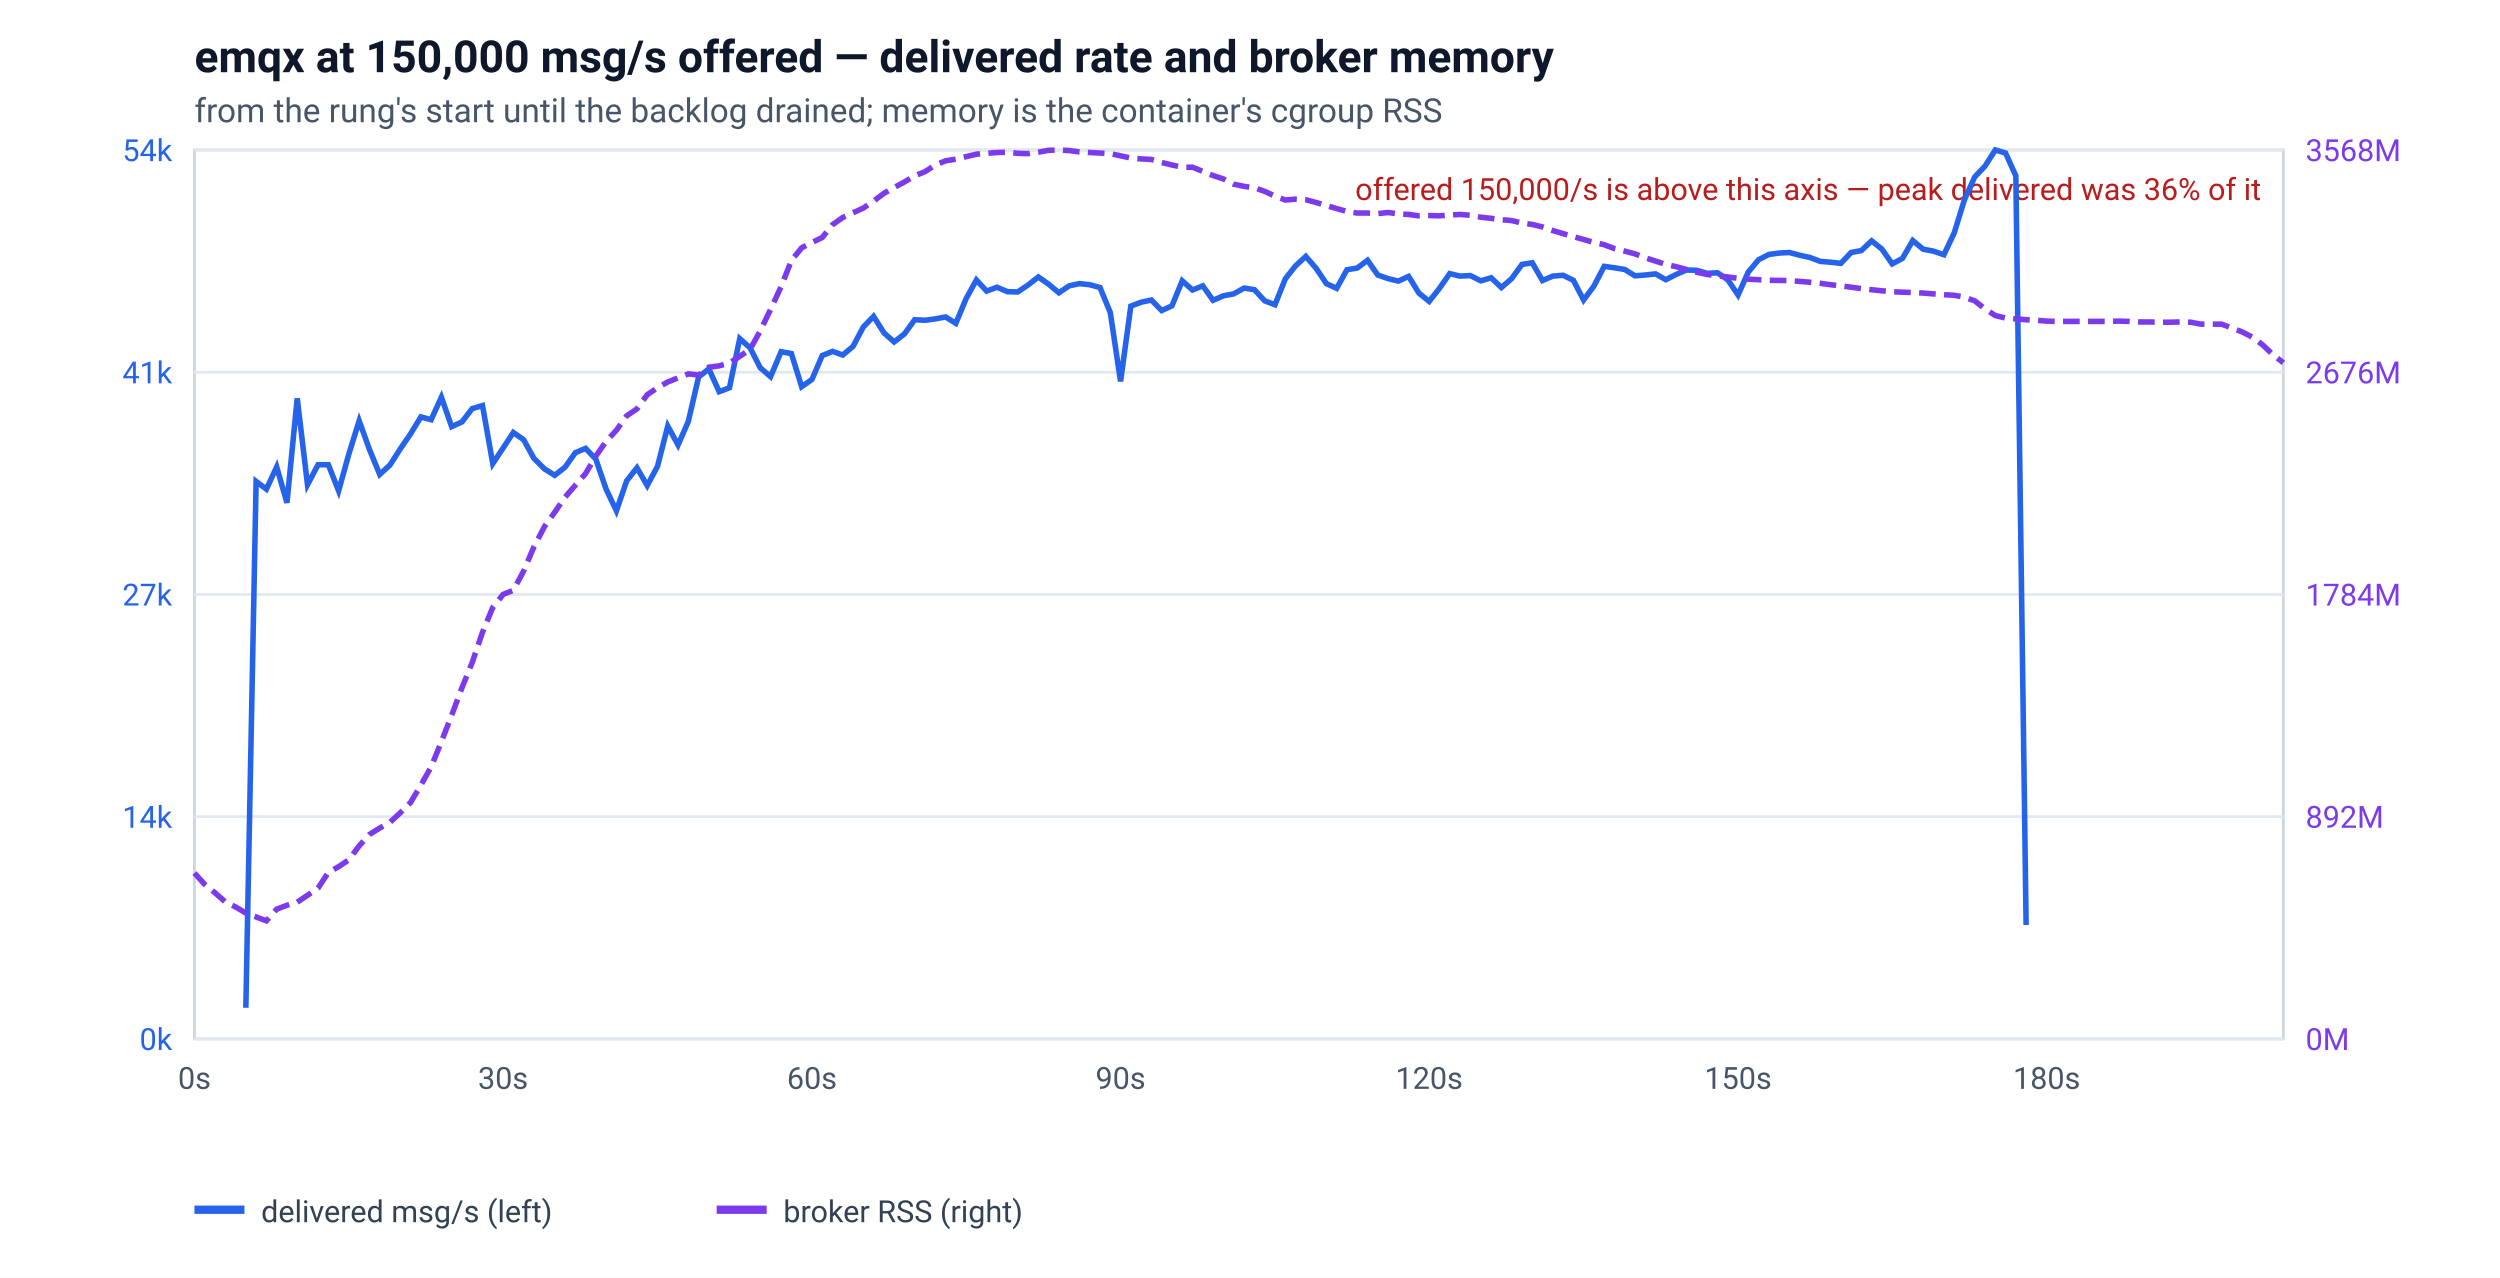
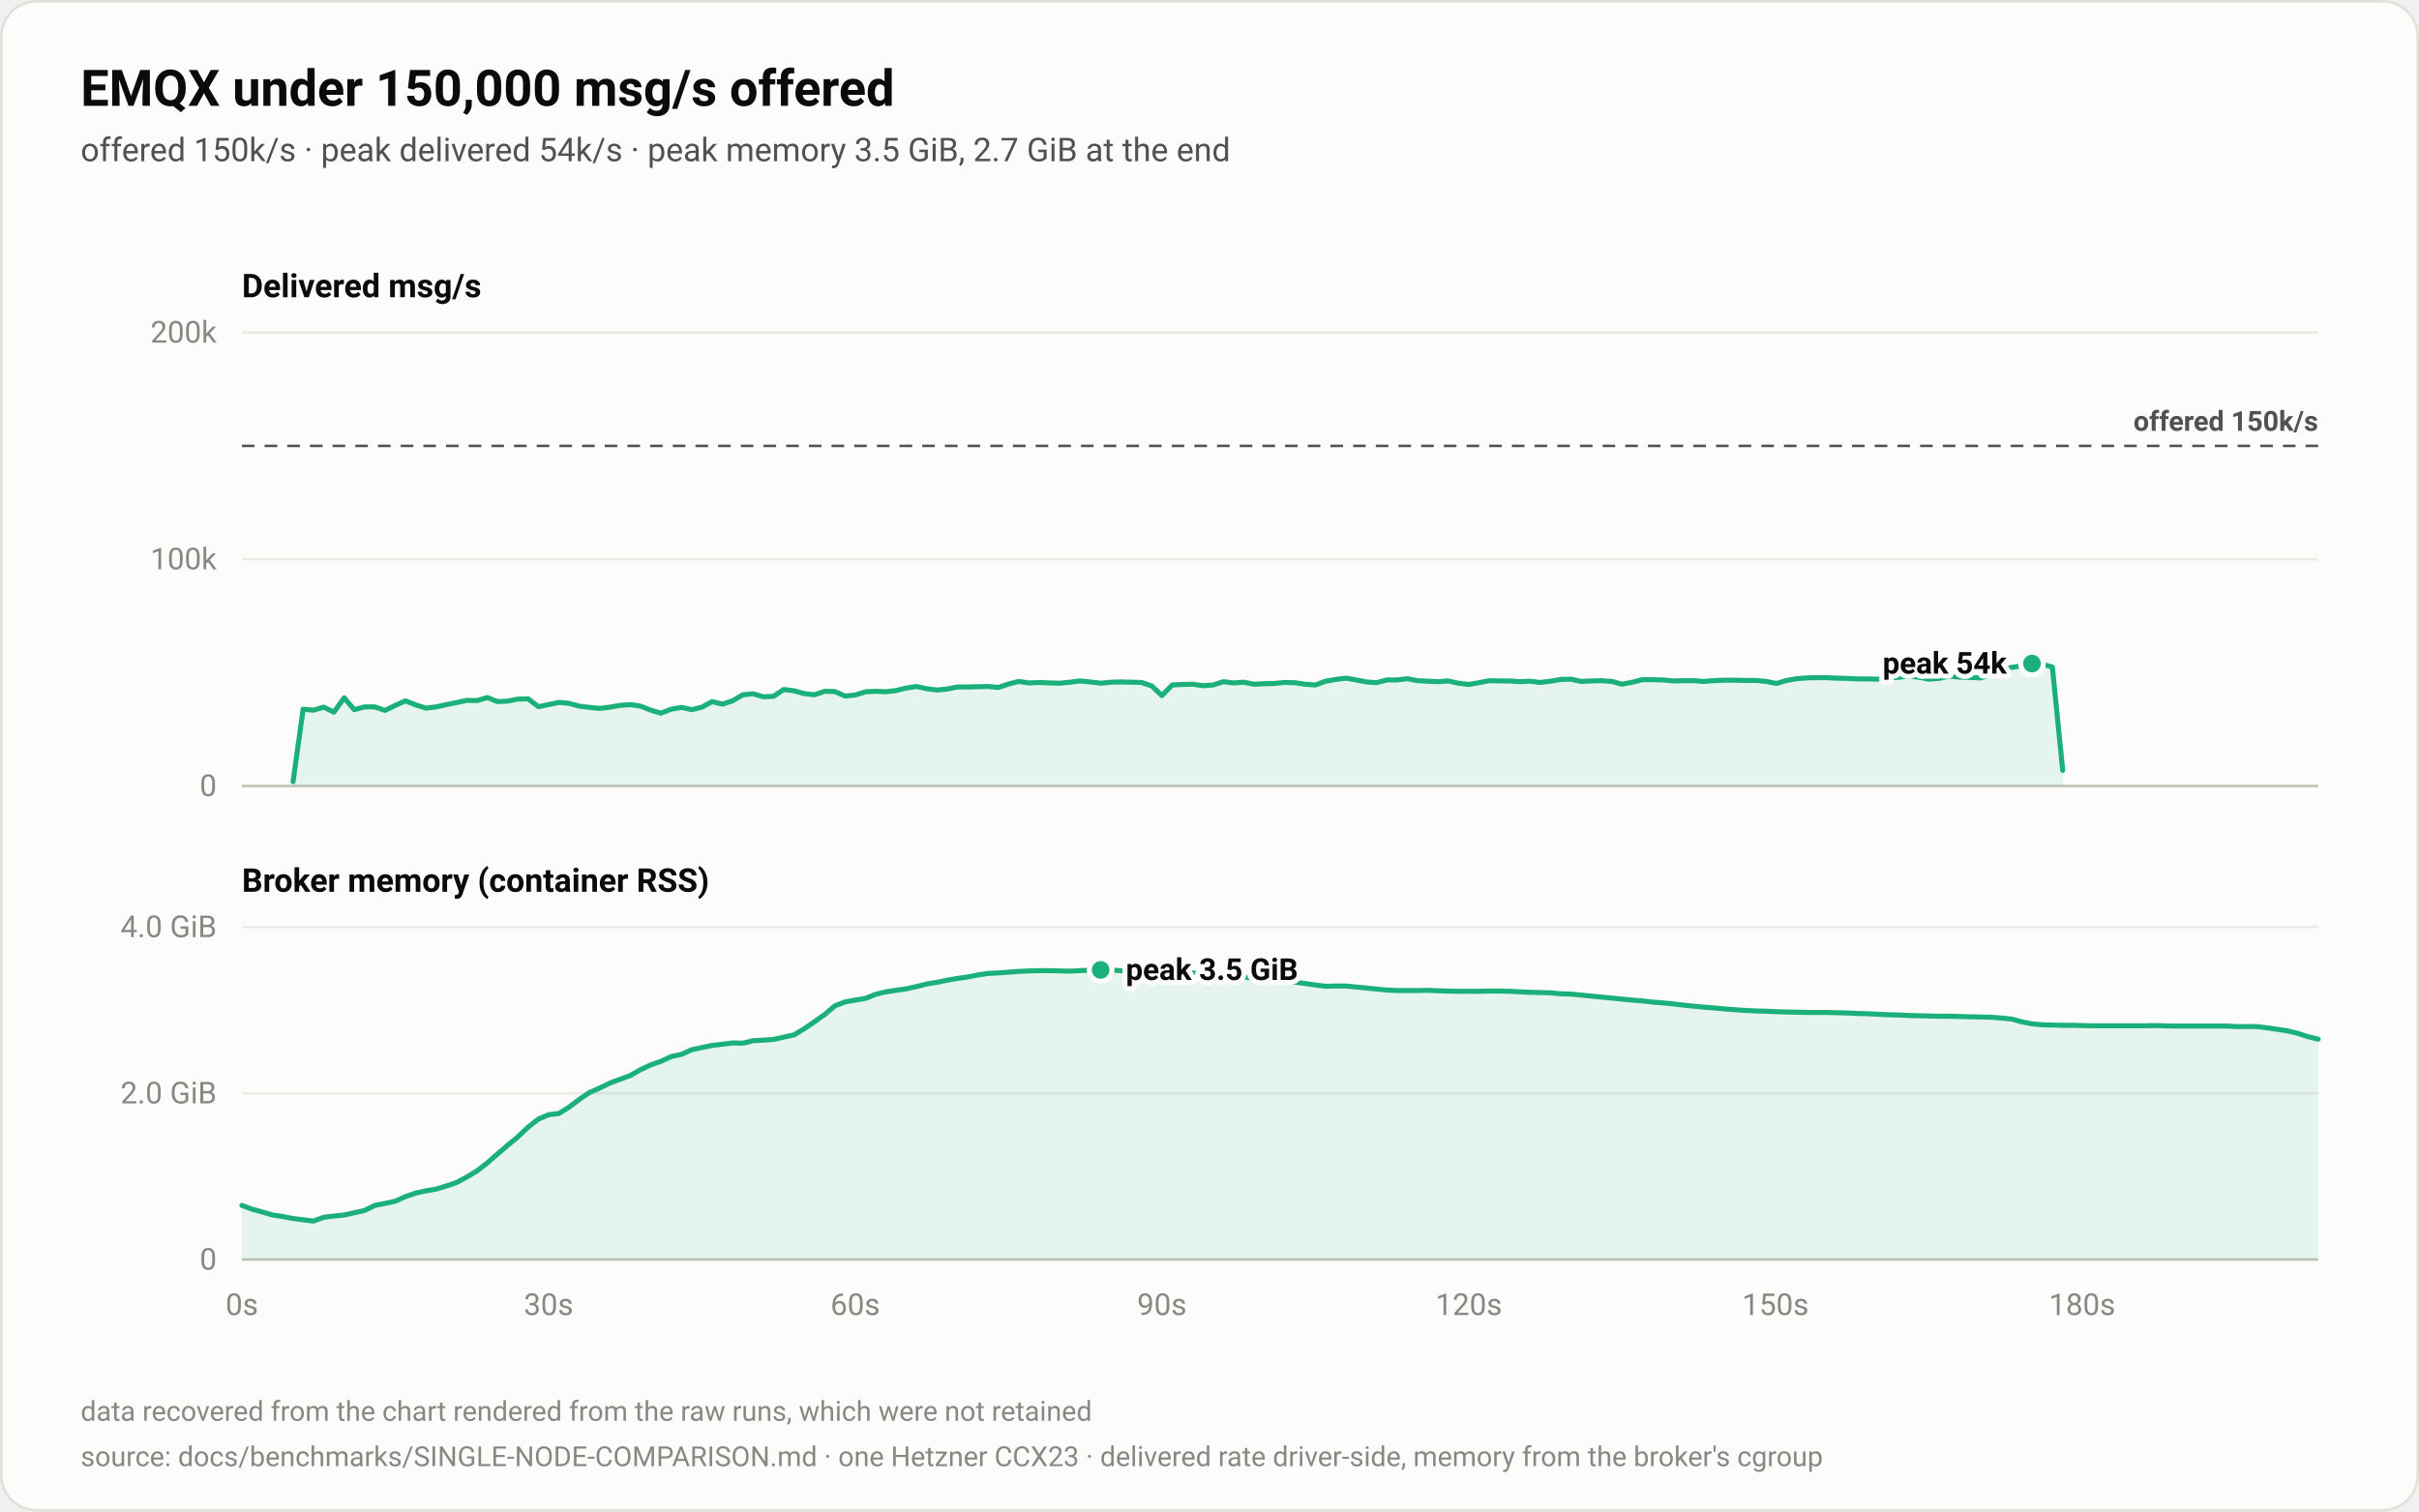
- <svg xmlns="http://www.w3.org/2000/svg" viewBox="0 0 900 460" width="900" height="460" font-family="system-ui,-apple-system,Segoe UI,Roboto,sans-serif" role="img" aria-label="emqx at 150,000 msg/s offered — delivered rate and broker memory">
-   <rect width="900" height="460" fill="#ffffff" />
-   <text x="70" y="26" font-size="16" font-weight="600" fill="#0f172a">emqx at 150,000 msg/s offered — delivered rate and broker memory</text>
-   <text x="70" y="44" font-size="12" fill="#475569">from the rung's start until the backlog drained; memory is the container's cgroup RSS</text>
-   <rect x="70" y="54" width="752" height="320" fill="none" stroke="#cbd5e1" />
-   <line x1="70" y1="374.0" x2="822" y2="374.0" stroke="#e2e8f0" />
-   <text x="62" y="378.0" font-size="11" fill="#2563eb" text-anchor="end">0k</text>
-   <text x="830" y="378.0" font-size="11" fill="#7c3aed">0M</text>
-   <line x1="70" y1="294.0" x2="822" y2="294.0" stroke="#e2e8f0" />
-   <text x="62" y="298.0" font-size="11" fill="#2563eb" text-anchor="end">14k</text>
-   <text x="830" y="298.0" font-size="11" fill="#7c3aed">892M</text>
-   <line x1="70" y1="214.0" x2="822" y2="214.0" stroke="#e2e8f0" />
-   <text x="62" y="218.0" font-size="11" fill="#2563eb" text-anchor="end">27k</text>
-   <text x="830" y="218.0" font-size="11" fill="#7c3aed">1784M</text>
-   <line x1="70" y1="134.0" x2="822" y2="134.0" stroke="#e2e8f0" />
-   <text x="62" y="138.0" font-size="11" fill="#2563eb" text-anchor="end">41k</text>
-   <text x="830" y="138.0" font-size="11" fill="#7c3aed">2676M</text>
-   <line x1="70" y1="54.0" x2="822" y2="54.0" stroke="#e2e8f0" />
-   <text x="62" y="58.0" font-size="11" fill="#2563eb" text-anchor="end">54k</text>
-   <text x="830" y="58.0" font-size="11" fill="#7c3aed">3568M</text>
-   <text x="70.0" y="392" font-size="11" fill="#475569" text-anchor="middle">0s</text>
-   <text x="181.1" y="392" font-size="11" fill="#475569" text-anchor="middle">30s</text>
-   <text x="292.3" y="392" font-size="11" fill="#475569" text-anchor="middle">60s</text>
-   <text x="403.4" y="392" font-size="11" fill="#475569" text-anchor="middle">90s</text>
-   <text x="514.5" y="392" font-size="11" fill="#475569" text-anchor="middle">120s</text>
-   <text x="625.7" y="392" font-size="11" fill="#475569" text-anchor="middle">150s</text>
-   <text x="736.8" y="392" font-size="11" fill="#475569" text-anchor="middle">180s</text>
-   <text x="814" y="72" font-size="11" fill="#b91c1c" text-anchor="end">offered 150,000/s is above this axis — peak delivered was 36% of it</text>
-   <path d="M88.5,362.8 L92.2,173.3 L95.9,176.1 L99.6,168.1 L103.3,181.0 L107.0,143.4 L110.7,174.5 L114.5,167.3 L118.2,167.3 L121.9,176.7 L125.6,163.4 L129.3,151.5 L133.0,161.8 L136.7,170.8 L140.4,167.4 L144.1,161.6 L147.8,156.2 L151.5,150.1 L155.2,151.1 L158.9,143.0 L162.6,153.6 L166.3,151.9 L170.0,147.1 L173.7,146.0 L177.4,166.9 L181.1,161.3 L184.8,155.7 L188.5,158.3 L192.2,165.0 L196.0,168.8 L199.7,171.1 L203.4,168.2 L207.1,163.0 L210.8,161.4 L214.5,165.3 L218.2,176.1 L221.9,183.9 L225.6,173.1 L229.3,168.4 L233.0,174.8 L236.7,167.9 L240.4,153.4 L244.1,160.2 L247.8,151.7 L251.5,135.7 L255.2,132.8 L258.9,141.0 L262.6,139.6 L266.3,121.9 L270.0,125.2 L273.7,132.4 L277.4,135.6 L281.2,126.6 L284.9,127.3 L288.6,139.2 L292.3,136.6 L296.0,128.0 L299.7,126.5 L303.4,127.8 L307.1,124.7 L310.8,117.7 L314.5,113.9 L318.2,119.8 L321.9,123.1 L325.6,120.2 L329.3,115.1 L333.0,115.3 L336.7,114.8 L340.4,114.1 L344.1,116.4 L347.8,107.5 L351.5,100.8 L355.2,104.8 L358.9,103.4 L362.7,105.0 L366.4,105.1 L370.1,102.6 L373.8,99.7 L377.5,102.3 L381.2,105.4 L384.9,102.9 L388.6,102.1 L392.3,102.5 L396.0,103.5 L399.7,112.5 L403.4,137.3 L407.1,110.2 L410.8,108.8 L414.5,108.0 L418.2,111.8 L421.9,110.1 L425.6,101.1 L429.3,104.4 L433.0,102.9 L436.7,108.1 L440.4,106.5 L444.1,105.8 L447.9,103.7 L451.6,104.3 L455.3,108.3 L459.0,109.7 L462.7,100.4 L466.4,95.7 L470.1,92.3 L473.8,96.6 L477.5,102.1 L481.2,103.8 L484.9,97.1 L488.6,96.5 L492.3,93.7 L496.0,99.0 L499.7,100.3 L503.4,101.2 L507.1,99.5 L510.8,105.5 L514.5,108.5 L518.2,103.8 L521.9,98.5 L525.6,99.4 L529.3,99.2 L533.1,101.1 L536.8,100.0 L540.5,103.5 L544.2,100.3 L547.9,95.2 L551.6,94.6 L555.3,101.0 L559.0,99.4 L562.7,99.1 L566.4,100.9 L570.1,108.0 L573.8,103.0 L577.5,95.9 L581.2,96.4 L584.9,97.0 L588.6,99.3 L592.3,99.0 L596.0,98.6 L599.7,100.7 L603.4,98.8 L607.1,97.2 L610.8,97.3 L614.6,98.4 L618.3,98.2 L622.0,100.7 L625.7,106.2 L629.4,97.9 L633.1,93.5 L636.8,91.6 L640.5,91.1 L644.2,90.9 L647.9,91.9 L651.6,92.7 L655.3,94.1 L659.0,94.4 L662.7,94.8 L666.4,90.9 L670.1,90.2 L673.8,86.7 L677.5,89.7 L681.2,95.0 L684.9,93.0 L688.6,86.6 L692.3,89.7 L696.0,90.4 L699.8,91.7 L703.5,83.9 L707.2,71.9 L710.9,63.7 L714.6,59.8 L718.3,54.0 L722.0,55.1 L725.7,63.3 L729.4,333.0" fill="none" stroke="#2563eb" stroke-width="2" />
-   <path d="M70.0,314.3 L73.7,318.4 L77.4,321.4 L81.1,324.7 L84.8,326.5 L88.5,328.7 L92.2,330.1 L95.9,331.5 L99.6,327.3 L103.3,325.9 L107.0,324.8 L110.7,322.3 L114.5,319.7 L118.2,314.1 L121.9,312.0 L125.6,309.5 L129.3,304.5 L133.0,300.4 L136.7,298.1 L140.4,296.0 L144.1,292.6 L147.8,288.9 L151.5,282.7 L155.2,276.1 L158.9,267.0 L162.6,257.5 L166.3,247.6 L170.0,238.5 L173.7,227.6 L177.4,218.7 L181.1,214.0 L184.8,212.5 L188.5,205.6 L192.2,196.9 L196.0,189.6 L199.7,184.4 L203.4,179.0 L207.1,174.7 L210.8,170.5 L214.5,164.2 L218.2,158.9 L221.9,154.9 L225.6,149.7 L229.3,147.2 L233.0,142.1 L236.7,139.6 L240.4,137.5 L247.8,134.6 L251.5,135.0 L255.2,132.2 L258.9,131.7 L262.6,130.7 L266.3,128.3 L270.0,125.8 L273.7,119.1 L277.4,111.4 L281.2,103.2 L284.9,93.8 L288.6,89.2 L292.3,87.3 L296.0,85.5 L299.7,80.9 L303.4,78.3 L307.1,76.6 L310.8,74.9 L314.5,72.4 L318.2,69.6 L321.9,67.5 L325.6,65.5 L329.3,63.3 L333.0,61.8 L336.7,59.4 L340.4,57.9 L344.1,57.3 L347.8,56.4 L351.5,55.5 L355.2,55.2 L358.9,54.9 L362.7,54.8 L366.4,55.2 L370.1,55.3 L373.8,54.8 L377.5,54.1 L381.2,54.0 L384.9,54.2 L388.6,54.7 L392.3,54.9 L396.0,55.1 L399.7,55.3 L403.4,56.1 L407.1,56.9 L410.8,57.2 L414.5,57.4 L418.2,58.5 L421.9,59.4 L425.6,60.2 L429.3,60.2 L433.0,61.7 L436.7,63.2 L440.4,64.4 L444.1,66.3 L447.9,67.1 L451.6,67.6 L455.3,68.9 L459.0,70.6 L462.7,72.0 L466.4,71.7 L470.1,71.9 L473.8,72.9 L477.5,74.0 L481.2,75.1 L484.9,76.1 L488.6,76.7 L492.3,76.7 L496.0,76.9 L499.7,76.5 L503.4,77.0 L507.1,77.2 L510.8,77.7 L514.5,77.6 L518.2,77.7 L521.9,77.4 L525.6,77.2 L529.3,77.5 L533.1,78.2 L536.8,78.6 L540.5,79.1 L544.2,79.4 L547.9,80.3 L551.6,80.8 L555.3,81.7 L559.0,83.0 L562.7,84.1 L566.4,85.2 L570.1,86.2 L573.8,87.3 L577.5,88.1 L581.2,89.5 L584.9,90.4 L588.6,91.4 L592.3,92.8 L596.0,94.0 L599.7,95.2 L603.4,96.0 L607.1,97.0 L610.8,98.0 L614.6,98.8 L618.3,99.3 L622.0,99.7 L625.7,100.2 L629.4,100.5 L633.1,100.7 L636.8,100.9 L644.2,101.0 L647.9,101.3 L651.6,101.6 L655.3,102.0 L659.0,102.5 L662.7,102.9 L666.4,103.4 L670.1,103.9 L673.8,104.3 L677.5,104.7 L681.2,105.0 L684.9,105.2 L688.6,105.3 L692.3,105.5 L696.0,105.8 L699.8,106.1 L703.5,106.3 L707.2,107.0 L710.9,108.3 L714.6,111.2 L718.3,113.6 L722.0,114.5 L725.7,114.8 L729.4,115.1 L733.1,115.3 L736.8,115.6 L740.5,115.7 L744.2,115.7 L747.9,115.7 L751.6,115.7 L755.3,115.7 L759.0,115.7 L762.7,115.6 L766.4,115.7 L770.1,115.9 L773.8,115.9 L777.5,116.0 L781.3,116.0 L785.0,115.9 L788.7,116.0 L792.4,116.7 L796.1,116.7 L799.8,116.7 L803.5,118.1 L807.2,119.5 L810.9,121.4 L814.6,124.2 L818.3,127.7 L822.0,130.6" fill="none" stroke="#7c3aed" stroke-width="2" stroke-dasharray="6 3" />
-   <rect x="70" y="434" width="18" height="3" fill="#2563eb" />
-   <text x="94" y="440" font-size="11" fill="#334155">delivered msg/s (left)</text>
-   <rect x="258" y="434" width="18" height="3" fill="#7c3aed" />
-   <text x="282" y="440" font-size="11" fill="#334155">broker RSS (right)</text>
+ <svg xmlns="http://www.w3.org/2000/svg" viewBox="0 0 960 600" width="960" height="600" role="img" aria-labelledby="t d">
+   <style>text{font-family:system-ui,-apple-system,"Segoe UI",Roboto,sans-serif;font-kerning:normal}.num{font-variant-numeric:tabular-nums}.f-surface{fill:#fcfcfb}.k-surface{stroke:#fcfcfb}.f-border{fill:#e1e0d9}.k-border{stroke:#e1e0d9}.f-ink{fill:#0b0b0b}.k-ink{stroke:#0b0b0b}.f-ink2{fill:#52514e}.k-ink2{stroke:#52514e}.f-muted{fill:#898781}.k-muted{stroke:#898781}.f-grid{fill:#eceae4}.k-grid{stroke:#eceae4}.f-axis{fill:#c3c2b7}.k-axis{stroke:#c3c2b7}.f-good{fill:#0ca30c}.k-good{stroke:#0ca30c}.f-warn{fill:#fab219}.k-warn{stroke:#fab219}.f-crit{fill:#d03b3b}.k-crit{stroke:#d03b3b}.f-ghost{fill:#898781}.k-ghost{stroke:#898781}.f-s1{fill:#2a78d6}.k-s1{stroke:#2a78d6}.f-s2{fill:#eb6834}.k-s2{stroke:#eb6834}.f-s3{fill:#1baf7a}.k-s3{stroke:#1baf7a}.f-s4{fill:#4a3aa7}.k-s4{stroke:#4a3aa7}@media (prefers-color-scheme:dark){.f-surface{fill:#1a1a19}.k-surface{stroke:#1a1a19}.f-border{fill:#2c2c2a}.k-border{stroke:#2c2c2a}.f-ink{fill:#ffffff}.k-ink{stroke:#ffffff}.f-ink2{fill:#c3c2b7}.k-ink2{stroke:#c3c2b7}.f-muted{fill:#898781}.k-muted{stroke:#898781}.f-grid{fill:#262624}.k-grid{stroke:#262624}.f-axis{fill:#383835}.k-axis{stroke:#383835}.f-good{fill:#0ca30c}.k-good{stroke:#0ca30c}.f-warn{fill:#fab219}.k-warn{stroke:#fab219}.f-crit{fill:#d03b3b}.k-crit{stroke:#d03b3b}.f-ghost{fill:#6f6e69}.k-ghost{stroke:#6f6e69}.f-s1{fill:#3987e5}.k-s1{stroke:#3987e5}.f-s2{fill:#d95926}.k-s2{stroke:#d95926}.f-s3{fill:#199e70}.k-s3{stroke:#199e70}.f-s4{fill:#9085e9}.k-s4{stroke:#9085e9}}</style>
+   <rect x="0.5" y="0.5" width="959" height="599" rx="14" class="f-surface k-border" />
+   <text x="32" y="42" font-size="20" font-weight="650" class="f-ink">EMQX under 150,000 msg/s offered</text>
+   <text x="32" y="64" font-size="13" class="f-ink2">offered 150k/s · peak delivered 54k/s · peak memory 3.5 GiB, 2.7 GiB at the end</text>
+   <text x="96.0" y="118.0" font-size="13" font-weight="600" text-anchor="start" class="f-ink">Delivered msg/s</text>
+   <line x1="96.0" y1="312.0" x2="920.0" y2="312.0" class="k-axis" stroke-width="1" />
+   <text x="86.0" y="316.0" font-size="12" text-anchor="end" class="f-muted num">0</text>
+   <line x1="96.0" y1="222.0" x2="920.0" y2="222.0" class="k-grid" stroke-width="1" />
+   <text x="86.0" y="226.0" font-size="12" text-anchor="end" class="f-muted num">100k</text>
+   <line x1="96.0" y1="132.0" x2="920.0" y2="132.0" class="k-grid" stroke-width="1" />
+   <text x="86.0" y="136.0" font-size="12" text-anchor="end" class="f-muted num">200k</text>
+   <line x1="96.0" y1="177.0" x2="920.0" y2="177.0" class="k-ink2" stroke-width="1" stroke-dasharray="5 4" />
+   <text x="920.0" y="171.0" font-size="11" font-weight="600" text-anchor="end" class="f-ink2 k-surface" stroke-width="4" paint-order="stroke" stroke-linejoin="round">offered 150k/s</text>
+   <path d="M116.3,310.3 L120.3,281.5 L124.4,281.9 L128.5,280.7 L132.5,282.7 L136.6,277.0 L140.6,281.7 L144.7,280.6 L148.7,280.6 L152.8,282.0 L156.9,280.0 L160.9,278.2 L165.0,279.8 L169.0,281.1 L173.1,280.6 L177.1,279.7 L181.2,278.9 L185.3,278.0 L189.3,278.1 L193.4,276.9 L197.4,278.5 L201.5,278.3 L205.5,277.5 L209.6,277.4 L213.7,280.5 L217.7,279.7 L221.8,278.8 L225.8,279.2 L229.9,280.3 L233.9,280.8 L238.0,281.2 L242.1,280.7 L246.1,280.0 L250.2,279.7 L254.2,280.3 L258.3,281.9 L262.3,283.1 L266.4,281.5 L270.5,280.8 L274.5,281.7 L278.6,280.7 L282.6,278.5 L286.7,279.5 L290.7,278.2 L294.8,275.8 L298.9,275.4 L302.9,276.6 L307.0,276.4 L311.0,273.7 L315.1,274.2 L319.1,275.3 L323.2,275.8 L327.3,274.4 L331.3,274.5 L335.4,276.3 L339.4,275.9 L343.5,274.6 L347.5,274.4 L351.6,274.6 L355.7,274.1 L359.7,273.1 L363.8,272.5 L367.8,273.4 L371.9,273.9 L375.9,273.5 L380.0,272.7 L384.1,272.7 L388.1,272.6 L392.2,272.5 L396.2,272.9 L400.3,271.5 L404.3,270.5 L408.4,271.1 L412.5,270.9 L416.5,271.1 L420.6,271.2 L424.6,270.8 L428.7,270.3 L432.7,270.7 L436.8,271.2 L440.9,270.8 L444.9,270.7 L449.0,270.8 L453.0,270.9 L457.1,272.3 L461.1,276.1 L465.2,271.9 L469.3,271.7 L473.3,271.6 L477.4,272.2 L481.4,271.9 L485.5,270.6 L489.5,271.1 L493.6,270.8 L497.7,271.6 L501.7,271.4 L505.8,271.3 L509.8,270.9 L513.9,271.0 L517.9,271.6 L522.0,271.9 L526.1,270.4 L530.1,269.7 L534.2,269.2 L538.2,269.9 L542.3,270.7 L546.3,271.0 L550.4,269.9 L554.5,269.9 L558.5,269.4 L562.6,270.2 L566.6,270.4 L570.7,270.6 L574.7,270.3 L578.8,271.2 L582.9,271.7 L586.9,271.0 L591.0,270.2 L595.0,270.3 L599.1,270.3 L603.1,270.6 L607.2,270.4 L611.3,270.9 L615.3,270.4 L619.4,269.7 L623.4,269.6 L627.5,270.5 L631.5,270.3 L635.6,270.2 L639.7,270.5 L643.7,271.6 L647.8,270.8 L651.8,269.8 L655.9,269.8 L659.9,269.9 L664.0,270.3 L668.1,270.2 L672.1,270.2 L676.2,270.5 L680.2,270.2 L684.3,270.0 L688.3,270.0 L692.8,270.1 L696.9,270.1 L700.9,270.5 L705.0,271.3 L709.0,270.1 L713.1,269.4 L717.1,269.1 L721.2,269.0 L724.9,269.0 L728.9,269.2 L733.0,269.3 L737.0,269.5 L741.1,269.5 L745.1,269.6 L749.2,269.0 L753.3,268.9 L757.3,268.4 L761.4,268.8 L765.4,269.6 L769.5,269.3 L773.5,268.4 L777.6,268.8 L781.7,268.9 L786.1,269.1 L790.2,267.9 L794.2,266.1 L798.3,264.9 L802.3,264.3 L806.4,263.4 L810.5,263.6 L814.5,264.8 L818.6,305.8 L818.6,312.0 L116.3,312.0 Z" class="f-s3" fill-opacity="0.10" />
+   <path d="M116.3,310.3 L120.3,281.5 L124.4,281.9 L128.5,280.7 L132.5,282.7 L136.6,277.0 L140.6,281.7 L144.7,280.6 L148.7,280.6 L152.8,282.0 L156.9,280.0 L160.9,278.2 L165.0,279.8 L169.0,281.1 L173.1,280.6 L177.1,279.7 L181.2,278.9 L185.3,278.0 L189.3,278.1 L193.4,276.9 L197.4,278.5 L201.5,278.3 L205.5,277.5 L209.6,277.4 L213.7,280.5 L217.7,279.7 L221.8,278.8 L225.8,279.2 L229.9,280.3 L233.9,280.8 L238.0,281.2 L242.1,280.7 L246.1,280.0 L250.2,279.7 L254.2,280.3 L258.3,281.9 L262.3,283.1 L266.4,281.5 L270.5,280.8 L274.5,281.7 L278.6,280.7 L282.6,278.5 L286.7,279.5 L290.7,278.2 L294.8,275.8 L298.9,275.4 L302.9,276.6 L307.0,276.4 L311.0,273.7 L315.1,274.2 L319.1,275.3 L323.2,275.8 L327.3,274.4 L331.3,274.5 L335.4,276.3 L339.4,275.9 L343.5,274.6 L347.5,274.4 L351.6,274.6 L355.7,274.1 L359.7,273.1 L363.8,272.5 L367.8,273.4 L371.9,273.9 L375.9,273.5 L380.0,272.7 L384.1,272.7 L388.1,272.6 L392.2,272.5 L396.2,272.9 L400.3,271.5 L404.3,270.5 L408.4,271.1 L412.5,270.9 L416.5,271.1 L420.6,271.2 L424.6,270.8 L428.7,270.3 L432.7,270.7 L436.8,271.2 L440.9,270.8 L444.9,270.7 L449.0,270.8 L453.0,270.9 L457.1,272.3 L461.1,276.1 L465.2,271.9 L469.3,271.7 L473.3,271.6 L477.4,272.2 L481.4,271.9 L485.5,270.6 L489.5,271.1 L493.6,270.8 L497.7,271.6 L501.7,271.4 L505.8,271.3 L509.8,270.9 L513.9,271.0 L517.9,271.6 L522.0,271.9 L526.1,270.4 L530.1,269.7 L534.2,269.2 L538.2,269.9 L542.3,270.7 L546.3,271.0 L550.4,269.9 L554.5,269.9 L558.5,269.4 L562.6,270.2 L566.6,270.4 L570.7,270.6 L574.7,270.3 L578.8,271.2 L582.9,271.7 L586.9,271.0 L591.0,270.2 L595.0,270.3 L599.1,270.3 L603.1,270.6 L607.2,270.4 L611.3,270.9 L615.3,270.4 L619.4,269.7 L623.4,269.6 L627.5,270.5 L631.5,270.3 L635.6,270.2 L639.7,270.5 L643.7,271.6 L647.8,270.8 L651.8,269.8 L655.9,269.8 L659.9,269.9 L664.0,270.3 L668.1,270.2 L672.1,270.2 L676.2,270.5 L680.2,270.2 L684.3,270.0 L688.3,270.0 L692.8,270.1 L696.9,270.1 L700.9,270.5 L705.0,271.3 L709.0,270.1 L713.1,269.4 L717.1,269.1 L721.2,269.0 L724.9,269.0 L728.9,269.2 L733.0,269.3 L737.0,269.5 L741.1,269.5 L745.1,269.6 L749.2,269.0 L753.3,268.9 L757.3,268.4 L761.4,268.8 L765.4,269.6 L769.5,269.3 L773.5,268.4 L777.6,268.8 L781.7,268.9 L786.1,269.1 L790.2,267.9 L794.2,266.1 L798.3,264.9 L802.3,264.3 L806.4,263.4 L810.5,263.6 L814.5,264.8 L818.6,305.8" fill="none" class="k-s3" stroke-width="2" stroke-linejoin="round" stroke-linecap="round" />
+   <circle cx="806.4" cy="263.4" r="4.5" class="f-s3 k-surface" stroke-width="2" />
+   <text x="796.4" y="267.4" font-size="12" font-weight="650" text-anchor="end" class="f-ink k-surface" stroke-width="4" paint-order="stroke" stroke-linejoin="round">peak 54k</text>
+   <text x="96.0" y="354.0" font-size="13" font-weight="600" text-anchor="start" class="f-ink">Broker memory (container RSS)</text>
+   <line x1="96.0" y1="500.0" x2="920.0" y2="500.0" class="k-axis" stroke-width="1" />
+   <text x="86.0" y="504.0" font-size="12" text-anchor="end" class="f-muted num">0</text>
+   <line x1="96.0" y1="434.0" x2="920.0" y2="434.0" class="k-grid" stroke-width="1" />
+   <text x="86.0" y="438.0" font-size="12" text-anchor="end" class="f-muted num">2.0 GiB</text>
+   <line x1="96.0" y1="368.0" x2="920.0" y2="368.0" class="k-grid" stroke-width="1" />
+   <text x="86.0" y="372.0" font-size="12" text-anchor="end" class="f-muted num">4.0 GiB</text>
+   <path d="M96.0,478.5 L100.1,480.0 L104.1,481.1 L108.2,482.3 L112.2,482.9 L116.3,483.7 L120.3,484.2 L124.4,484.7 L128.5,483.2 L132.5,482.7 L136.6,482.3 L140.6,481.4 L144.7,480.5 L148.7,478.5 L152.8,477.7 L156.9,476.8 L160.9,475.0 L165.0,473.6 L169.0,472.7 L173.1,472.0 L177.1,470.8 L181.2,469.4 L185.3,467.2 L189.3,464.8 L193.4,461.6 L197.4,458.1 L201.5,454.6 L205.5,451.3 L209.6,447.4 L213.7,444.2 L217.7,442.5 L221.8,442.0 L225.8,439.5 L229.9,436.4 L233.9,433.7 L238.0,431.9 L242.1,429.9 L246.1,428.4 L250.2,426.9 L254.2,424.6 L258.3,422.7 L262.3,421.3 L266.4,419.4 L270.5,418.5 L274.5,416.7 L278.6,415.8 L282.6,415.0 L290.7,414.0 L294.8,414.1 L298.9,413.1 L302.9,412.9 L307.0,412.6 L311.0,411.7 L315.1,410.8 L319.1,408.4 L323.2,405.6 L327.3,402.7 L331.3,399.3 L335.4,397.7 L339.4,397.0 L343.5,396.3 L347.5,394.7 L351.6,393.7 L355.7,393.1 L359.7,392.5 L363.8,391.6 L367.8,390.6 L371.9,389.9 L375.9,389.1 L380.0,388.4 L384.1,387.8 L388.1,387.0 L392.2,386.4 L396.2,386.2 L400.3,385.9 L404.3,385.6 L408.4,385.4 L412.5,385.3 L416.5,385.3 L420.6,385.4 L424.6,385.5 L428.7,385.3 L432.7,385.1 L436.8,385.0 L440.9,385.1 L444.9,385.3 L449.0,385.3 L453.0,385.4 L457.1,385.5 L461.1,385.8 L465.2,386.1 L469.3,386.2 L473.3,386.2 L477.4,386.6 L481.4,387.0 L485.5,387.2 L489.5,387.2 L493.6,387.8 L497.7,388.3 L501.7,388.8 L505.8,389.4 L509.8,389.7 L513.9,389.9 L517.9,390.4 L522.0,391.0 L526.1,391.5 L530.1,391.4 L534.2,391.4 L538.2,391.8 L542.3,392.2 L546.3,392.6 L550.4,393.0 L554.5,393.2 L558.5,393.2 L562.6,393.2 L566.6,393.1 L570.7,393.3 L574.7,393.4 L578.8,393.5 L582.9,393.5 L586.9,393.5 L591.0,393.4 L595.0,393.4 L599.1,393.5 L603.1,393.7 L607.2,393.9 L611.3,394.0 L615.3,394.1 L619.4,394.5 L623.4,394.6 L627.5,395.0 L631.5,395.4 L635.6,395.8 L639.7,396.2 L643.7,396.6 L647.8,397.0 L651.8,397.3 L655.9,397.8 L659.9,398.1 L664.0,398.5 L668.1,399.0 L672.1,399.4 L676.2,399.8 L680.2,400.1 L684.3,400.5 L688.3,400.8 L692.8,401.1 L696.9,401.3 L700.9,401.4 L705.0,401.6 L709.0,401.7 L713.1,401.8 L717.1,401.9 L724.9,401.9 L728.9,402.0 L733.0,402.1 L737.0,402.3 L741.1,402.4 L745.1,402.6 L749.2,402.8 L753.3,402.9 L757.3,403.1 L761.4,403.2 L765.4,403.3 L769.5,403.4 L773.5,403.4 L777.6,403.5 L781.7,403.6 L786.1,403.7 L790.2,403.8 L794.2,404.1 L798.3,404.5 L802.3,405.6 L806.4,406.4 L810.5,406.8 L814.5,406.9 L818.6,407.0 L822.6,407.0 L826.7,407.1 L830.7,407.2 L834.8,407.2 L838.9,407.2 L842.9,407.2 L846.6,407.2 L850.6,407.2 L854.7,407.1 L858.7,407.2 L862.8,407.3 L866.9,407.3 L870.9,407.3 L875.4,407.3 L879.4,407.3 L883.5,407.3 L887.5,407.5 L891.6,407.5 L895.7,407.5 L899.7,408.0 L903.8,408.6 L907.8,409.2 L911.9,410.2 L915.9,411.5 L920.0,412.5 L920.0,500.0 L96.0,500.0 Z" class="f-s3" fill-opacity="0.10" />
+   <path d="M96.0,478.5 L100.1,480.0 L104.1,481.1 L108.2,482.3 L112.2,482.9 L116.3,483.7 L120.3,484.2 L124.4,484.7 L128.5,483.2 L132.5,482.7 L136.6,482.3 L140.6,481.4 L144.7,480.5 L148.7,478.5 L152.8,477.7 L156.9,476.8 L160.9,475.0 L165.0,473.6 L169.0,472.7 L173.1,472.0 L177.1,470.8 L181.2,469.4 L185.3,467.2 L189.3,464.8 L193.4,461.6 L197.4,458.1 L201.5,454.6 L205.5,451.3 L209.6,447.4 L213.7,444.2 L217.7,442.5 L221.8,442.0 L225.8,439.5 L229.9,436.4 L233.9,433.7 L238.0,431.9 L242.1,429.9 L246.1,428.4 L250.2,426.9 L254.2,424.6 L258.3,422.7 L262.3,421.3 L266.4,419.4 L270.5,418.5 L274.5,416.7 L278.6,415.8 L282.6,415.0 L290.7,414.0 L294.8,414.1 L298.9,413.1 L302.9,412.9 L307.0,412.6 L311.0,411.7 L315.1,410.8 L319.1,408.4 L323.2,405.6 L327.3,402.7 L331.3,399.3 L335.4,397.7 L339.4,397.0 L343.5,396.3 L347.5,394.7 L351.6,393.7 L355.7,393.1 L359.7,392.5 L363.8,391.6 L367.8,390.6 L371.9,389.9 L375.9,389.1 L380.0,388.4 L384.1,387.8 L388.1,387.0 L392.2,386.4 L396.2,386.2 L400.3,385.9 L404.3,385.6 L408.4,385.4 L412.5,385.3 L416.5,385.3 L420.6,385.4 L424.6,385.5 L428.7,385.3 L432.7,385.1 L436.8,385.0 L440.9,385.1 L444.9,385.3 L449.0,385.3 L453.0,385.4 L457.1,385.5 L461.1,385.8 L465.2,386.1 L469.3,386.2 L473.3,386.2 L477.4,386.6 L481.4,387.0 L485.5,387.2 L489.5,387.2 L493.6,387.8 L497.7,388.3 L501.7,388.8 L505.8,389.4 L509.8,389.7 L513.9,389.9 L517.9,390.4 L522.0,391.0 L526.1,391.5 L530.1,391.4 L534.2,391.4 L538.2,391.8 L542.3,392.2 L546.3,392.6 L550.4,393.0 L554.5,393.2 L558.5,393.2 L562.6,393.2 L566.6,393.1 L570.7,393.3 L574.7,393.4 L578.8,393.5 L582.9,393.5 L586.9,393.5 L591.0,393.4 L595.0,393.4 L599.1,393.5 L603.1,393.7 L607.2,393.9 L611.3,394.0 L615.3,394.1 L619.4,394.5 L623.4,394.6 L627.5,395.0 L631.5,395.4 L635.6,395.8 L639.7,396.2 L643.7,396.6 L647.8,397.0 L651.8,397.3 L655.9,397.8 L659.9,398.1 L664.0,398.5 L668.1,399.0 L672.1,399.4 L676.2,399.8 L680.2,400.1 L684.3,400.5 L688.3,400.8 L692.8,401.1 L696.9,401.3 L700.9,401.4 L705.0,401.6 L709.0,401.7 L713.1,401.8 L717.1,401.9 L724.9,401.9 L728.9,402.0 L733.0,402.1 L737.0,402.3 L741.1,402.4 L745.1,402.6 L749.2,402.8 L753.3,402.9 L757.3,403.1 L761.4,403.2 L765.4,403.3 L769.5,403.4 L773.5,403.4 L777.6,403.5 L781.7,403.6 L786.1,403.7 L790.2,403.8 L794.2,404.1 L798.3,404.5 L802.3,405.6 L806.4,406.4 L810.5,406.8 L814.5,406.9 L818.6,407.0 L822.6,407.0 L826.7,407.1 L830.7,407.2 L834.8,407.2 L838.9,407.2 L842.9,407.2 L846.6,407.2 L850.6,407.2 L854.7,407.1 L858.7,407.2 L862.8,407.3 L866.9,407.3 L870.9,407.3 L875.4,407.3 L879.4,407.3 L883.5,407.3 L887.5,407.5 L891.6,407.5 L895.7,407.5 L899.7,408.0 L903.8,408.6 L907.8,409.2 L911.9,410.2 L915.9,411.5 L920.0,412.5" fill="none" class="k-s3" stroke-width="2" stroke-linejoin="round" stroke-linecap="round" />
+   <circle cx="436.8" cy="385.0" r="4.5" class="f-s3 k-surface" stroke-width="2" />
+   <text x="446.8" y="389.0" font-size="12" font-weight="650" text-anchor="start" class="f-ink k-surface" stroke-width="4" paint-order="stroke" stroke-linejoin="round">peak 3.5 GiB</text>
+   <text x="96.0" y="522.0" font-size="12" text-anchor="middle" class="f-muted num">0s</text>
+   <text x="217.7" y="522.0" font-size="12" text-anchor="middle" class="f-muted num">30s</text>
+   <text x="339.4" y="522.0" font-size="12" text-anchor="middle" class="f-muted num">60s</text>
+   <text x="461.1" y="522.0" font-size="12" text-anchor="middle" class="f-muted num">90s</text>
+   <text x="582.9" y="522.0" font-size="12" text-anchor="middle" class="f-muted num">120s</text>
+   <text x="704.6" y="522.0" font-size="12" text-anchor="middle" class="f-muted num">150s</text>
+   <text x="826.3" y="522.0" font-size="12" text-anchor="middle" class="f-muted num">180s</text>
+   <text x="32.0" y="564.0" font-size="11" text-anchor="start" class="f-muted">data recovered from the chart rendered from the raw runs, which were not retained</text>
+   <text x="32.0" y="582.0" font-size="11" text-anchor="start" class="f-muted">source: docs/benchmarks/SINGLE-NODE-COMPARISON.md · one Hetzner CCX23 · delivered rate driver-side, memory from the broker's cgroup</text>
</svg>
